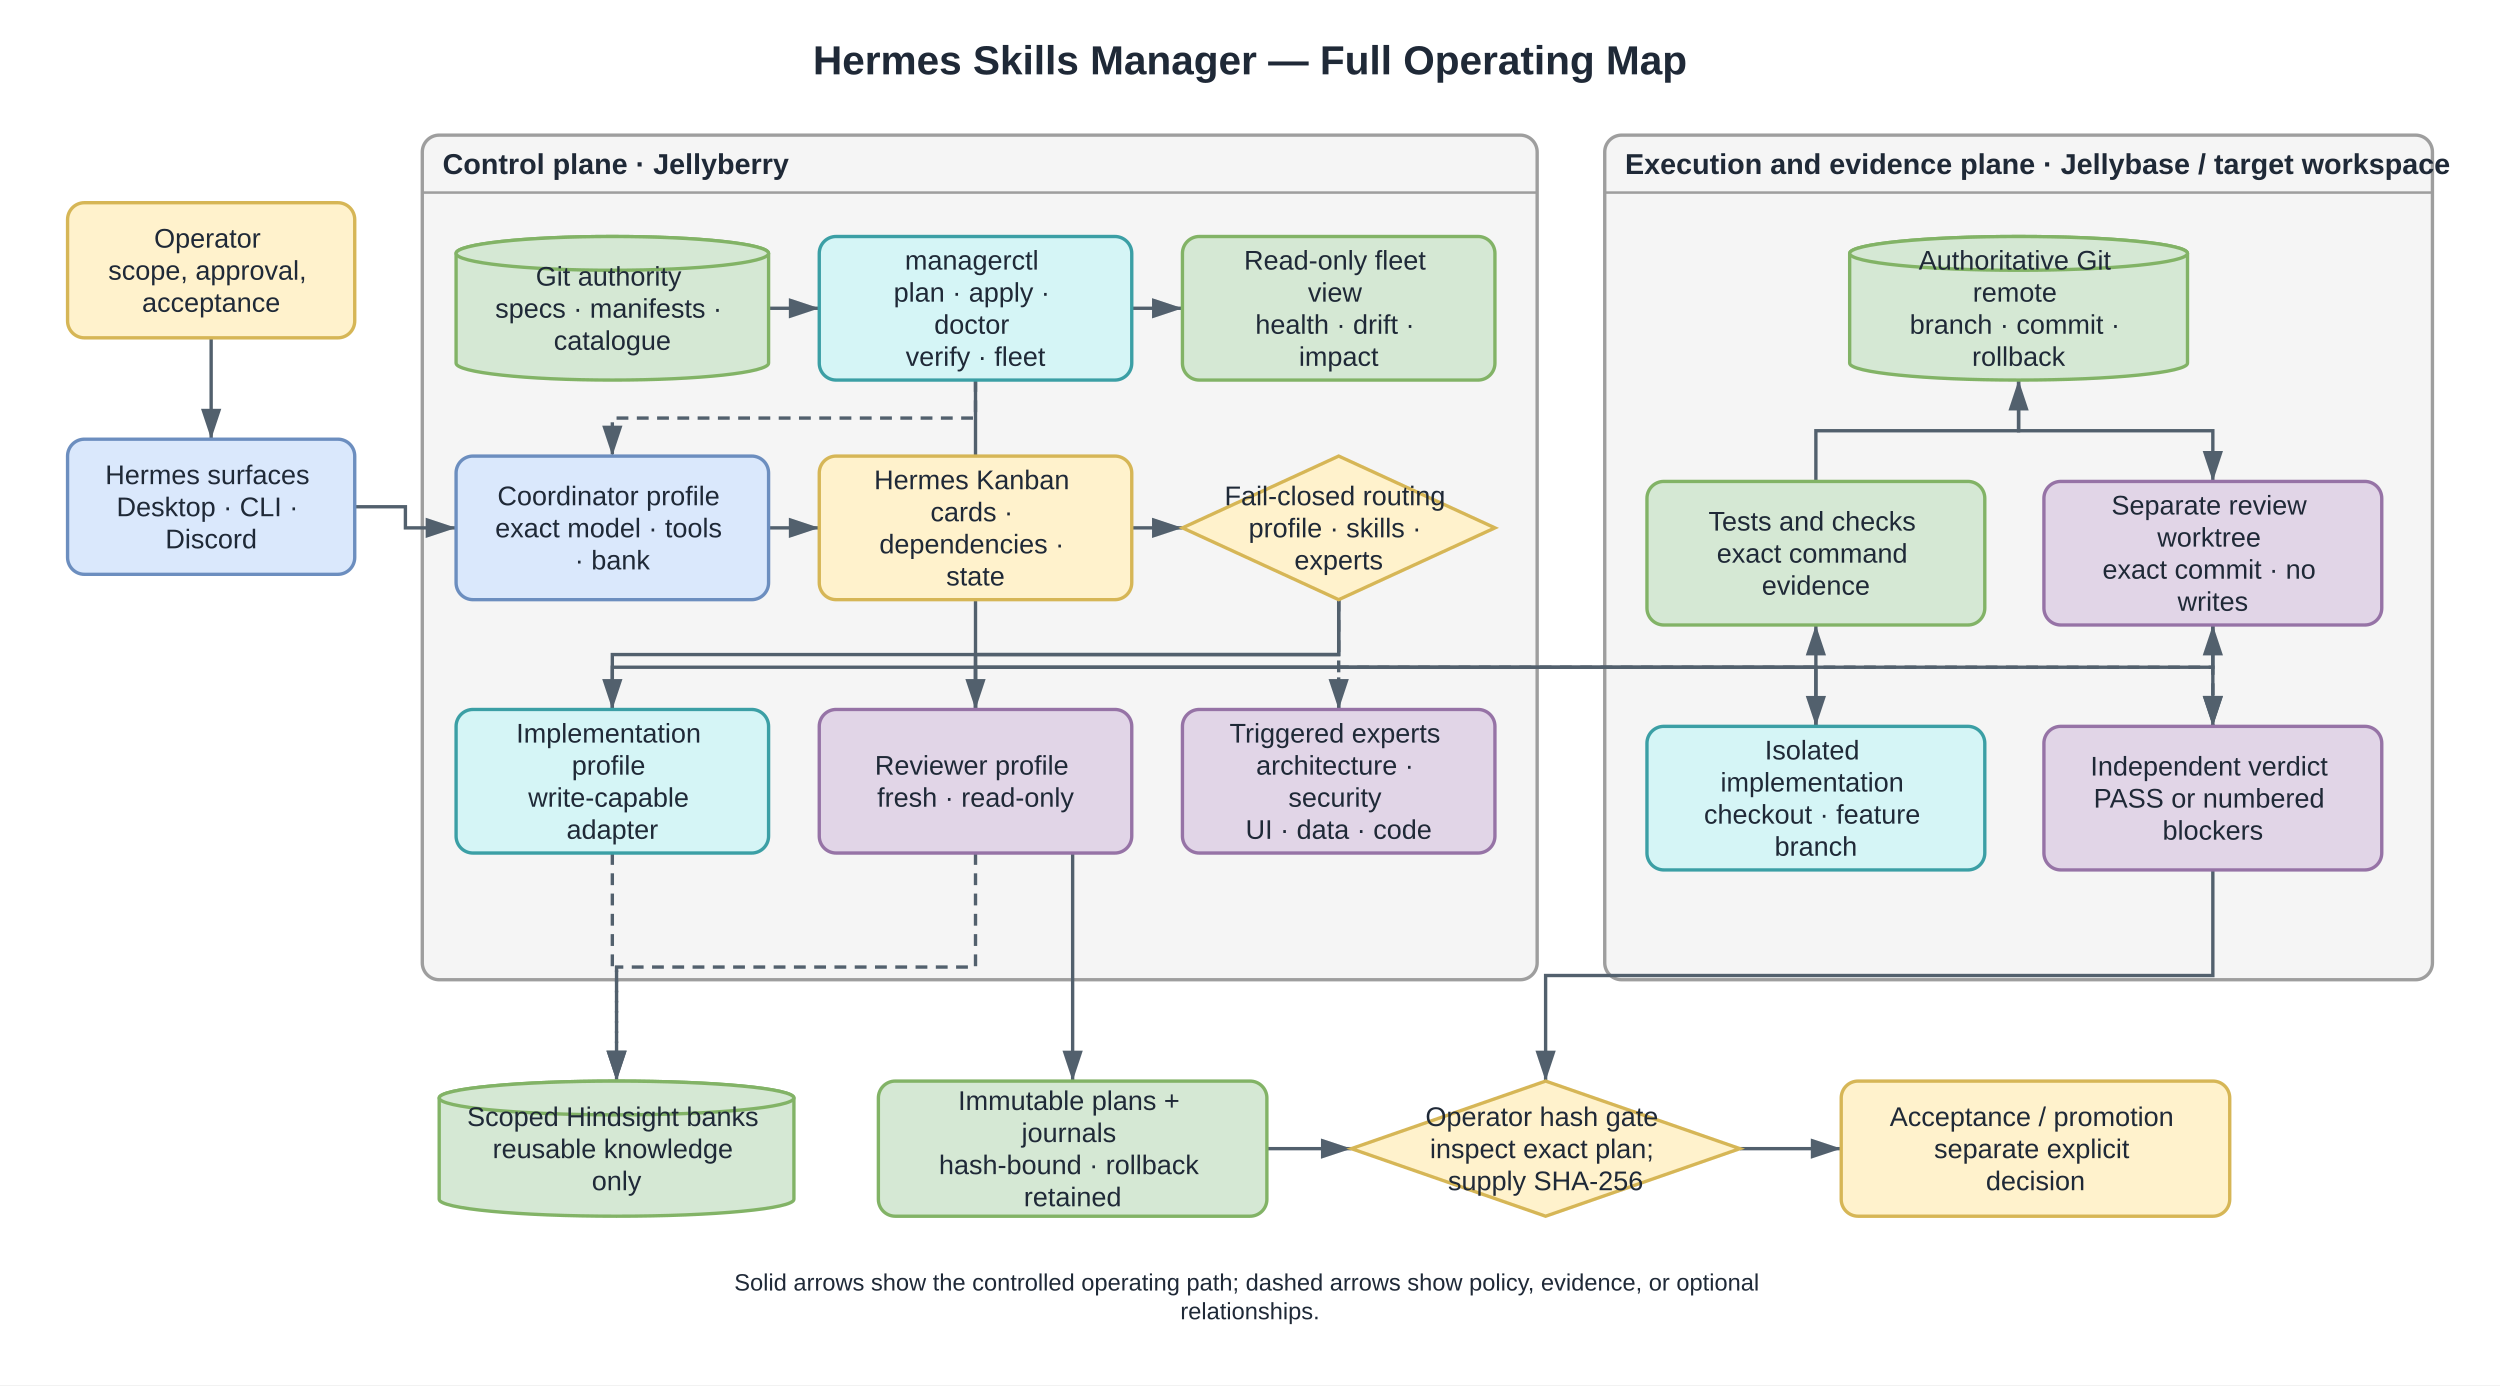
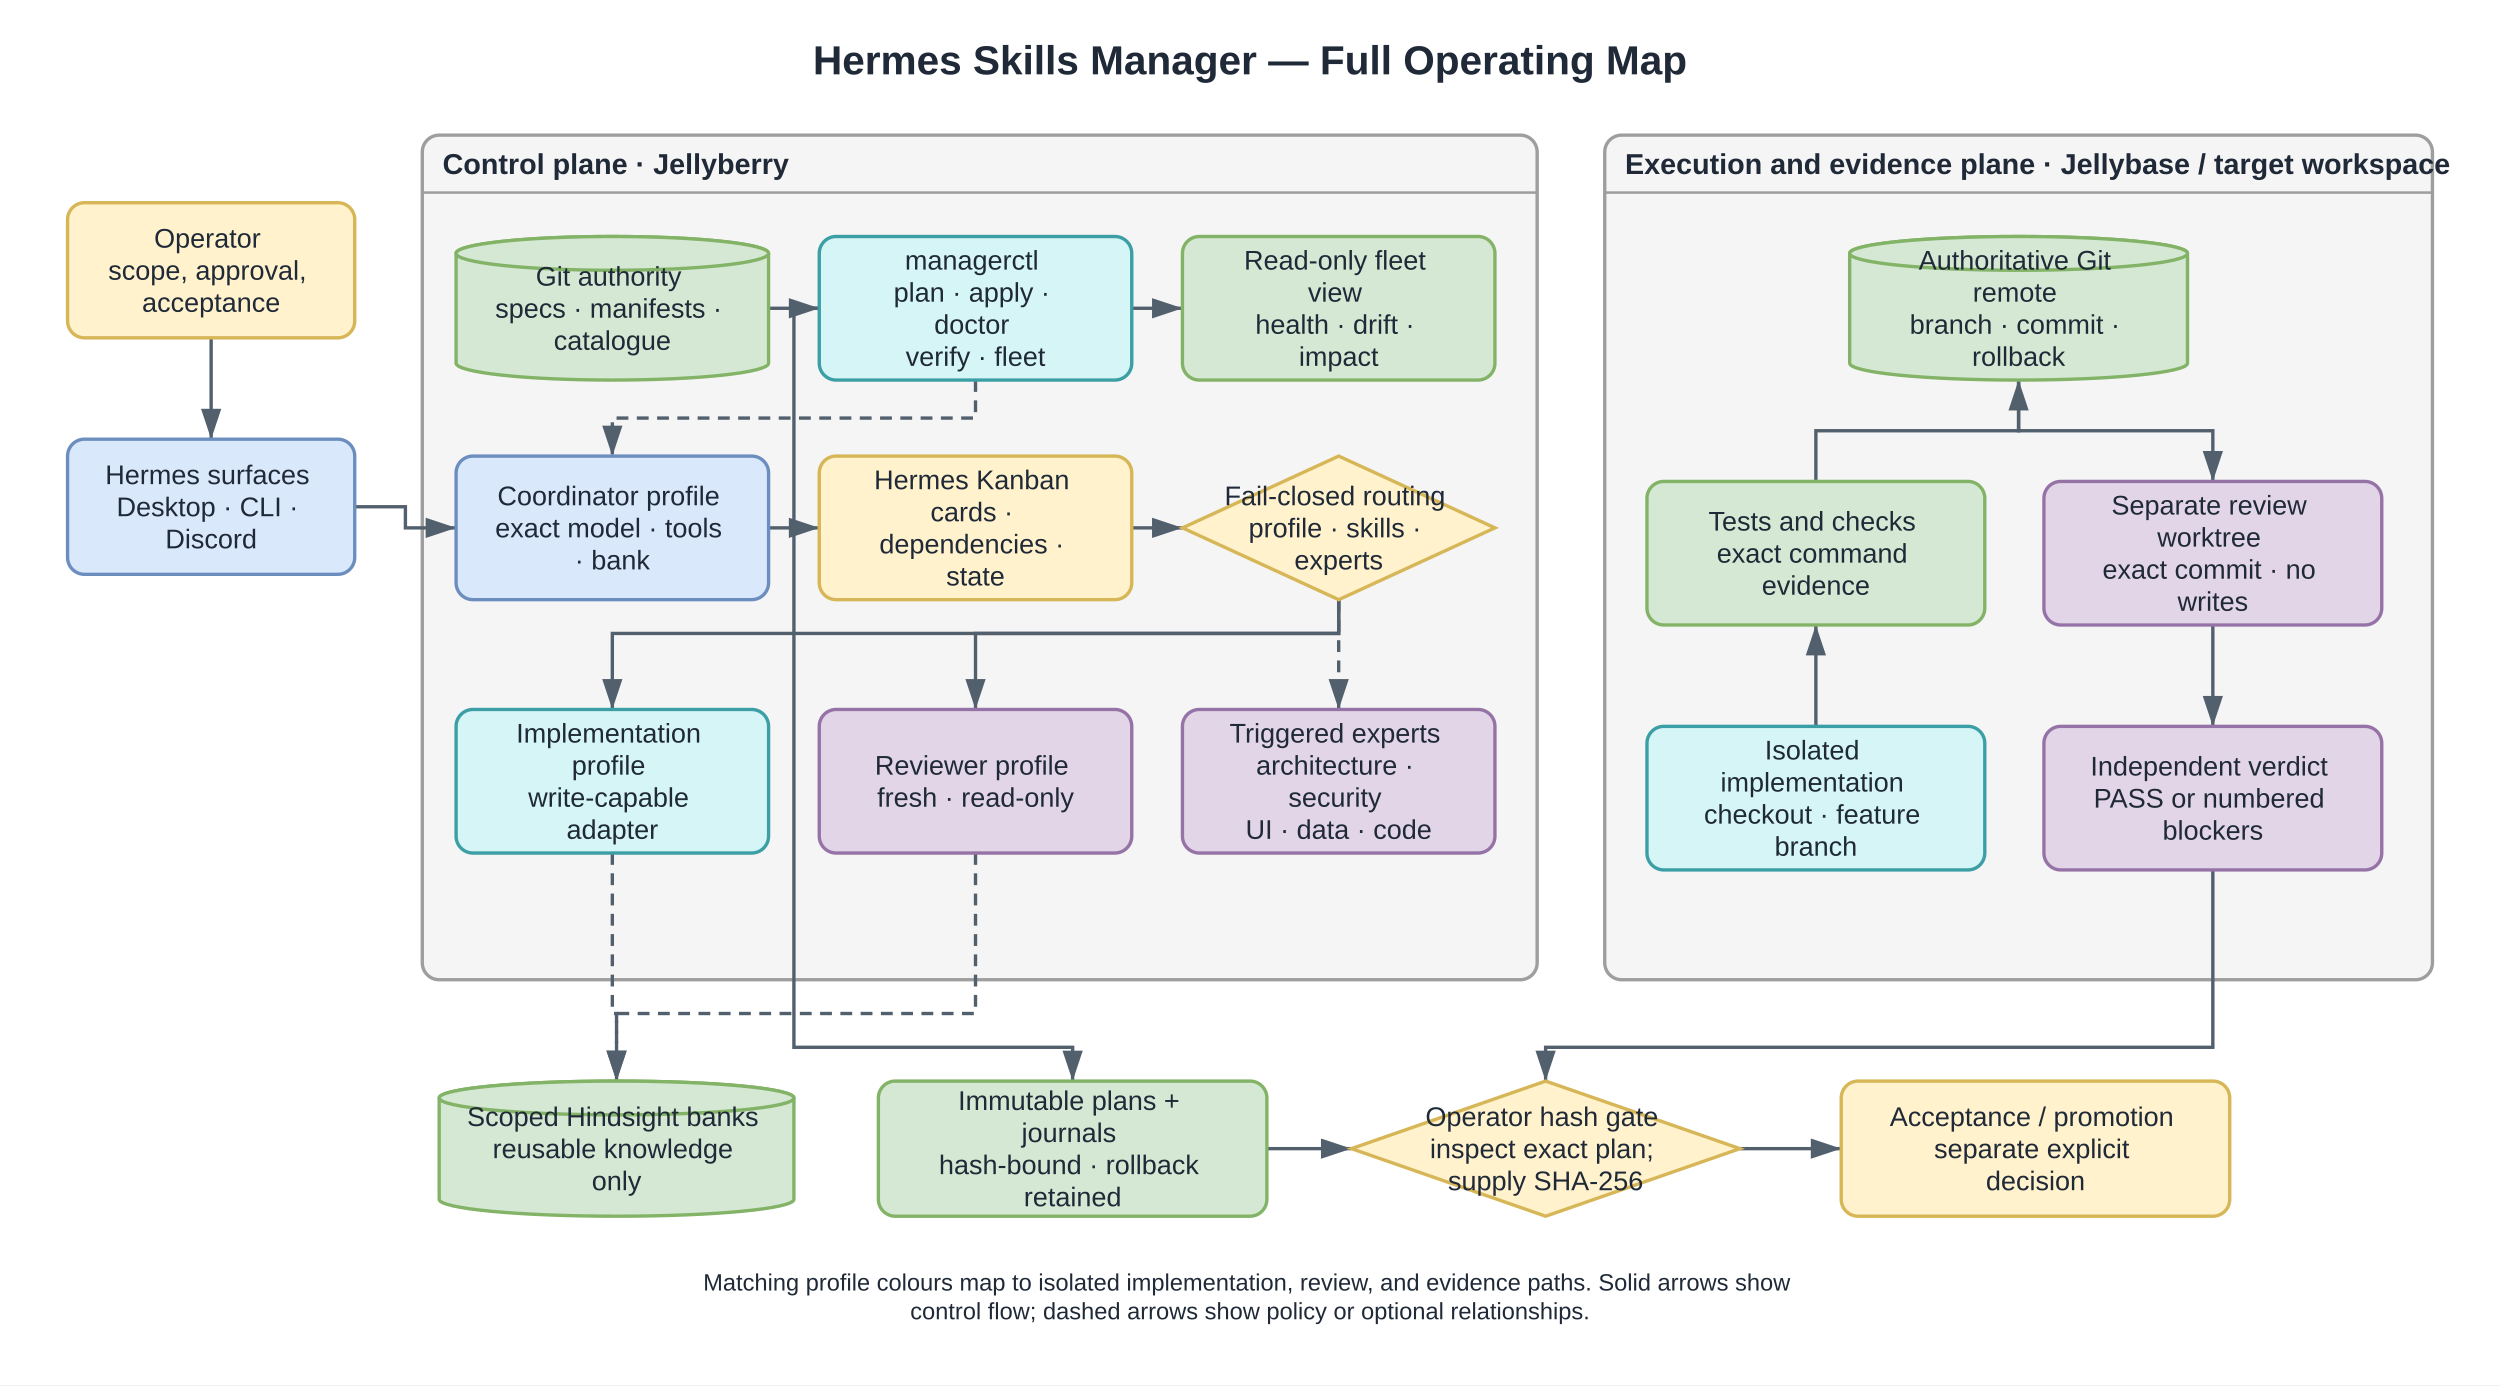
<svg xmlns="http://www.w3.org/2000/svg" width="1480" height="820" viewBox="0 0 1480 820">
  <defs>
    <marker id="arrow" markerWidth="10" markerHeight="10" refX="9" refY="3" orient="auto" markerUnits="strokeWidth">
      <path d="M0,0 L0,6 L9,3 z" fill="#52606d" />
    </marker>
  </defs>
  <rect width="100%" height="100%" fill="#ffffff" />
  <rect id="p1-control" x="250.0" y="80.0" width="660.0" height="500.0" rx="10" fill="#f5f5f5" stroke="#9e9e9e" stroke-width="2" />
  <line x1="250.0" y1="114.0" x2="910.0" y2="114.0" stroke="#9e9e9e" stroke-width="1.5" />
  <text x="262.0" y="103.0" text-anchor="start" font-family="Arial,Helvetica,sans-serif" font-size="17" font-weight="bold" fill="#1f2937">
    <tspan x="262.0" dy="0">Control plane · Jellyberry</tspan>
  </text>
  <rect id="p1-exec" x="950.0" y="80.0" width="490.0" height="500.0" rx="10" fill="#f5f5f5" stroke="#9e9e9e" stroke-width="2" />
  <line x1="950.0" y1="114.0" x2="1440.0" y2="114.0" stroke="#9e9e9e" stroke-width="1.5" />
  <text x="962.0" y="103.0" text-anchor="start" font-family="Arial,Helvetica,sans-serif" font-size="17" font-weight="bold" fill="#1f2937">
    <tspan x="962.0" dy="0">Execution and evidence plane · Jellybase / target workspace</tspan>
  </text>
  <path id="p1-e1" d="M 125.0,200.0 L 125.0,230.0 L 125.0,230.0 L 125.0,260.0" fill="none" stroke="#52606d" stroke-width="2" marker-end="url(#arrow)" />
  <path id="p1-e2" d="M 210.0,300.0 L 240.0,300.0 L 240.0,312.5 L 270.0,312.5" fill="none" stroke="#52606d" stroke-width="2" marker-end="url(#arrow)" />
  <path id="p1-e3" d="M 455.0,182.5 L 470.0,182.5 L 470.0,182.5 L 485.0,182.5" fill="none" stroke="#52606d" stroke-width="2" marker-end="url(#arrow)" />
  <path id="p1-e4" d="M 670.0,182.5 L 685.0,182.5 L 685.0,182.5 L 700.0,182.5" fill="none" stroke="#52606d" stroke-width="2" marker-end="url(#arrow)" />
  <path id="p1-e5" d="M 577.5,225.0 L 577.5,247.5 L 362.5,247.5 L 362.5,270.0" fill="none" stroke="#52606d" stroke-width="2" stroke-dasharray="7 5" marker-end="url(#arrow)" />
  <path id="p1-e6" d="M 455.0,312.5 L 470.0,312.5 L 470.0,312.5 L 485.0,312.5" fill="none" stroke="#52606d" stroke-width="2" marker-end="url(#arrow)" />
  <path id="p1-e7" d="M 670.0,312.5 L 685.0,312.5 L 685.0,312.5 L 700.0,312.5" fill="none" stroke="#52606d" stroke-width="2" marker-end="url(#arrow)" />
-   <path id="p1-e8" d="M 792.5,355.0 L 792.5,387.5 L 362.5,387.5 L 362.5,420.0" fill="none" stroke="#52606d" stroke-width="2" marker-end="url(#arrow)" />
-   <path id="p1-e9" d="M 792.5,355.0 L 792.5,387.5 L 577.5,387.5 L 577.5,420.0" fill="none" stroke="#52606d" stroke-width="2" marker-end="url(#arrow)" />
-   <path id="p1-e10" d="M 792.5,355.0 L 792.5,387.5 L 792.5,387.5 L 792.5,420.0" fill="none" stroke="#52606d" stroke-width="2" stroke-dasharray="7 5" marker-end="url(#arrow)" />
-   <path id="p1-e11" d="M 362.5,420.0 L 362.5,395.0 L 1075.0,395.0 L 1075.0,430.0" fill="none" stroke="#52606d" stroke-width="2" marker-end="url(#arrow)" />
-   <path id="p1-e12" d="M 577.5,420.0 L 577.5,395.0 L 1310.0,395.0 L 1310.0,370.0" fill="none" stroke="#52606d" stroke-width="2" marker-end="url(#arrow)" />
+   <path id="p1-e8" d="M 792.5,355.0 L 792.5,375.0 L 362.5,375.0 L 362.5,420.0" fill="none" stroke="#52606d" stroke-width="2" marker-end="url(#arrow)" />
+   <path id="p1-e9" d="M 792.5,355.0 L 792.5,375.0 L 577.5,375.0 L 577.5,420.0" fill="none" stroke="#52606d" stroke-width="2" marker-end="url(#arrow)" />
+   <path id="p1-e10" d="M 792.5,355.0 L 792.5,375.0 L 792.5,375.0 L 792.5,420.0" fill="none" stroke="#52606d" stroke-width="2" stroke-dasharray="7 5" marker-end="url(#arrow)" />
  <path id="p1-e13" d="M 1075.0,430.0 L 1075.0,400.0 L 1075.0,400.0 L 1075.0,370.0" fill="none" stroke="#52606d" stroke-width="2" marker-end="url(#arrow)" />
  <path id="p1-e14" d="M 1075.0,285.0 L 1075.0,255.0 L 1195.0,255.0 L 1195.0,225.0" fill="none" stroke="#52606d" stroke-width="2" marker-end="url(#arrow)" />
  <path id="p1-e15" d="M 1195.0,225.0 L 1195.0,255.0 L 1310.0,255.0 L 1310.0,285.0" fill="none" stroke="#52606d" stroke-width="2" marker-end="url(#arrow)" />
  <path id="p1-e16" d="M 1310.0,370.0 L 1310.0,400.0 L 1310.0,400.0 L 1310.0,430.0" fill="none" stroke="#52606d" stroke-width="2" marker-end="url(#arrow)" />
-   <path id="p1-e17" d="M 792.5,420.0 L 792.5,395.0 L 1310.0,395.0 L 1310.0,430.0" fill="none" stroke="#52606d" stroke-width="2" stroke-dasharray="7 5" marker-end="url(#arrow)" />
-   <path id="p1-e18" d="M 362.5,505.0 L 362.5,572.5 L 365.0,572.5 L 365.0,640.0" fill="none" stroke="#52606d" stroke-width="2" stroke-dasharray="7 5" marker-end="url(#arrow)" />
-   <path id="p1-e19" d="M 577.5,505.0 L 577.5,572.5 L 365.0,572.5 L 365.0,640.0" fill="none" stroke="#52606d" stroke-width="2" stroke-dasharray="7 5" marker-end="url(#arrow)" />
-   <path id="p1-e20" d="M 577.5,225.0 L 577.5,432.5 L 635.0,432.5 L 635.0,640.0" fill="none" stroke="#52606d" stroke-width="2" marker-end="url(#arrow)" />
+   <path id="p1-e18" d="M 362.5,505.0 L 362.5,600.0 L 365.0,600.0 L 365.0,640.0" fill="none" stroke="#52606d" stroke-width="2" stroke-dasharray="7 5" marker-end="url(#arrow)" />
+   <path id="p1-e19" d="M 577.5,505.0 L 577.5,600.0 L 365.0,600.0 L 365.0,640.0" fill="none" stroke="#52606d" stroke-width="2" stroke-dasharray="7 5" marker-end="url(#arrow)" />
+   <path id="p1-e20" d="M 485.0,182.5 L 470.0,182.5 L 470.0,620.0 L 635.0,620.0 L 635.0,640.0" fill="none" stroke="#52606d" stroke-width="2" marker-end="url(#arrow)" />
  <path id="p1-e21" d="M 750.0,680.0 L 775.0,680.0 L 775.0,680.0 L 800.0,680.0" fill="none" stroke="#52606d" stroke-width="2" marker-end="url(#arrow)" />
-   <path id="p1-e22" d="M 1310.0,515.0 L 1310.0,577.5 L 915.0,577.5 L 915.0,640.0" fill="none" stroke="#52606d" stroke-width="2" marker-end="url(#arrow)" />
+   <path id="p1-e22" d="M 1310.0,515.0 L 1310.0,620.0 L 915.0,620.0 L 915.0,640.0" fill="none" stroke="#52606d" stroke-width="2" marker-end="url(#arrow)" />
  <path id="p1-e23" d="M 1030.0,680.0 L 1060.0,680.0 L 1060.0,680.0 L 1090.0,680.0" fill="none" stroke="#52606d" stroke-width="2" marker-end="url(#arrow)" />
  <text x="740.0" y="44.0" text-anchor="middle" font-family="Arial,Helvetica,sans-serif" font-size="24" font-weight="bold" fill="#1f2937">
    <tspan x="740.0" dy="0">Hermes Skills Manager — Full Operating Map</tspan>
  </text>
  <rect id="p1-operator" x="40.0" y="120.0" width="170.0" height="80.0" rx="10" fill="#fff2cc" stroke="#d6b656" stroke-width="2" />
  <text x="125.0" y="146.6" text-anchor="middle" font-family="Arial,Helvetica,sans-serif" font-size="16" font-weight="normal" fill="#1f2937">
    <tspan x="125.0" dy="0">Operator</tspan>
    <tspan x="125.0" dy="19">scope, approval,</tspan>
    <tspan x="125.0" dy="19">acceptance</tspan>
  </text>
  <rect id="p1-surfaces" x="40.0" y="260.0" width="170.0" height="80.0" rx="10" fill="#dae8fc" stroke="#6c8ebf" stroke-width="2" />
  <text x="125.0" y="286.6" text-anchor="middle" font-family="Arial,Helvetica,sans-serif" font-size="16" font-weight="normal" fill="#1f2937">
    <tspan x="125.0" dy="0">Hermes surfaces</tspan>
    <tspan x="125.0" dy="19">Desktop · CLI ·</tspan>
    <tspan x="125.0" dy="19">Discord</tspan>
  </text>
  <path id="p1-authority" d="M270.0,150.0 A92.5,10 0 0 1 455.0,150.0 L455.0,215.0 A92.5,10 0 0 1 270.0,215.0 Z" fill="#d5e8d4" stroke="#82b366" stroke-width="2" />
  <ellipse cx="362.5" cy="150.0" rx="92.5" ry="10" fill="#d5e8d4" stroke="#82b366" stroke-width="2" />
  <text x="362.5" y="169.1" text-anchor="middle" font-family="Arial,Helvetica,sans-serif" font-size="16" font-weight="normal" fill="#1f2937">
    <tspan x="362.5" dy="0">Git authority</tspan>
    <tspan x="362.5" dy="19">specs · manifests ·</tspan>
    <tspan x="362.5" dy="19">catalogue</tspan>
  </text>
  <rect id="p1-manager" x="485.0" y="140.0" width="185.0" height="85.0" rx="10" fill="#d5f5f6" stroke="#3b9fa5" stroke-width="2" />
  <text x="577.5" y="159.6" text-anchor="middle" font-family="Arial,Helvetica,sans-serif" font-size="16" font-weight="normal" fill="#1f2937">
    <tspan x="577.5" dy="0">managerctl</tspan>
    <tspan x="577.5" dy="19">plan · apply ·</tspan>
    <tspan x="577.5" dy="19">doctor</tspan>
    <tspan x="577.5" dy="19">verify · fleet</tspan>
  </text>
  <rect id="p1-fleet" x="700.0" y="140.0" width="185.0" height="85.0" rx="10" fill="#d5e8d4" stroke="#82b366" stroke-width="2" />
  <text x="792.5" y="159.6" text-anchor="middle" font-family="Arial,Helvetica,sans-serif" font-size="16" font-weight="normal" fill="#1f2937">
    <tspan x="792.5" dy="0">Read-only fleet</tspan>
    <tspan x="792.5" dy="19">view</tspan>
    <tspan x="792.5" dy="19">health · drift ·</tspan>
    <tspan x="792.5" dy="19">impact</tspan>
  </text>
  <rect id="p1-coordinator" x="270.0" y="270.0" width="185.0" height="85.0" rx="10" fill="#dae8fc" stroke="#6c8ebf" stroke-width="2" />
  <text x="362.5" y="299.1" text-anchor="middle" font-family="Arial,Helvetica,sans-serif" font-size="16" font-weight="normal" fill="#1f2937">
    <tspan x="362.5" dy="0">Coordinator profile</tspan>
    <tspan x="362.5" dy="19">exact model · tools</tspan>
    <tspan x="362.5" dy="19">· bank</tspan>
  </text>
  <rect id="p1-kanban" x="485.0" y="270.0" width="185.0" height="85.0" rx="10" fill="#fff2cc" stroke="#d6b656" stroke-width="2" />
  <text x="577.5" y="289.6" text-anchor="middle" font-family="Arial,Helvetica,sans-serif" font-size="16" font-weight="normal" fill="#1f2937">
    <tspan x="577.5" dy="0">Hermes Kanban</tspan>
    <tspan x="577.5" dy="19">cards ·</tspan>
    <tspan x="577.5" dy="19">dependencies ·</tspan>
    <tspan x="577.5" dy="19">state</tspan>
  </text>
  <polygon id="p1-routing" points="792.5,270.0 885.0,312.5 792.5,355.0 700.0,312.5" fill="#fff2cc" stroke="#d6b656" stroke-width="2" />
  <text x="792.5" y="299.1" text-anchor="middle" font-family="Arial,Helvetica,sans-serif" font-size="16" font-weight="normal" fill="#1f2937">
    <tspan x="792.5" dy="0">Fail-closed routing</tspan>
    <tspan x="792.5" dy="19">profile · skills ·</tspan>
    <tspan x="792.5" dy="19">experts</tspan>
  </text>
  <rect id="p1-impl" x="270.0" y="420.0" width="185.0" height="85.0" rx="10" fill="#d5f5f6" stroke="#3b9fa5" stroke-width="2" />
  <text x="362.5" y="439.6" text-anchor="middle" font-family="Arial,Helvetica,sans-serif" font-size="16" font-weight="normal" fill="#1f2937">
    <tspan x="362.5" dy="0">Implementation</tspan>
    <tspan x="362.5" dy="19">profile</tspan>
    <tspan x="362.5" dy="19">write-capable</tspan>
    <tspan x="362.5" dy="19">adapter</tspan>
  </text>
  <rect id="p1-review" x="485.0" y="420.0" width="185.0" height="85.0" rx="10" fill="#e1d5e7" stroke="#9673a6" stroke-width="2" />
  <text x="577.5" y="458.6" text-anchor="middle" font-family="Arial,Helvetica,sans-serif" font-size="16" font-weight="normal" fill="#1f2937">
    <tspan x="577.5" dy="0">Reviewer profile</tspan>
    <tspan x="577.5" dy="19">fresh · read-only</tspan>
  </text>
  <rect id="p1-experts" x="700.0" y="420.0" width="185.0" height="85.0" rx="10" fill="#e1d5e7" stroke="#9673a6" stroke-width="2" />
  <text x="792.5" y="439.6" text-anchor="middle" font-family="Arial,Helvetica,sans-serif" font-size="16" font-weight="normal" fill="#1f2937">
    <tspan x="792.5" dy="0">Triggered experts</tspan>
    <tspan x="792.5" dy="19">architecture ·</tspan>
    <tspan x="792.5" dy="19">security</tspan>
    <tspan x="792.5" dy="19">UI · data · code</tspan>
  </text>
  <rect id="p1-implws" x="975.0" y="430.0" width="200.0" height="85.0" rx="10" fill="#d5f5f6" stroke="#3b9fa5" stroke-width="2" />
  <text x="1075.0" y="449.6" text-anchor="middle" font-family="Arial,Helvetica,sans-serif" font-size="16" font-weight="normal" fill="#1f2937">
    <tspan x="1075.0" dy="0">Isolated</tspan>
    <tspan x="1075.0" dy="19">implementation</tspan>
    <tspan x="1075.0" dy="19">checkout · feature</tspan>
    <tspan x="1075.0" dy="19">branch</tspan>
  </text>
  <rect id="p1-tests" x="975.0" y="285.0" width="200.0" height="85.0" rx="10" fill="#d5e8d4" stroke="#82b366" stroke-width="2" />
  <text x="1075.0" y="314.1" text-anchor="middle" font-family="Arial,Helvetica,sans-serif" font-size="16" font-weight="normal" fill="#1f2937">
    <tspan x="1075.0" dy="0">Tests and checks</tspan>
    <tspan x="1075.0" dy="19">exact command</tspan>
    <tspan x="1075.0" dy="19">evidence</tspan>
  </text>
  <rect id="p1-reviewws" x="1210.0" y="285.0" width="200.0" height="85.0" rx="10" fill="#e1d5e7" stroke="#9673a6" stroke-width="2" />
  <text x="1310.0" y="304.6" text-anchor="middle" font-family="Arial,Helvetica,sans-serif" font-size="16" font-weight="normal" fill="#1f2937">
    <tspan x="1310.0" dy="0">Separate review</tspan>
    <tspan x="1310.0" dy="19">worktree</tspan>
    <tspan x="1310.0" dy="19">exact commit · no</tspan>
    <tspan x="1310.0" dy="19">writes</tspan>
  </text>
  <rect id="p1-evidence" x="1210.0" y="430.0" width="200.0" height="85.0" rx="10" fill="#e1d5e7" stroke="#9673a6" stroke-width="2" />
  <text x="1310.0" y="459.1" text-anchor="middle" font-family="Arial,Helvetica,sans-serif" font-size="16" font-weight="normal" fill="#1f2937">
    <tspan x="1310.0" dy="0">Independent verdict</tspan>
    <tspan x="1310.0" dy="19">PASS or numbered</tspan>
    <tspan x="1310.0" dy="19">blockers</tspan>
  </text>
  <path id="p1-remote" d="M1095.0,150.0 A100.0,10 0 0 1 1295.0,150.0 L1295.0,215.0 A100.0,10 0 0 1 1095.0,215.0 Z" fill="#d5e8d4" stroke="#82b366" stroke-width="2" />
  <ellipse cx="1195.0" cy="150.0" rx="100.0" ry="10" fill="#d5e8d4" stroke="#82b366" stroke-width="2" />
  <text x="1195.0" y="159.6" text-anchor="middle" font-family="Arial,Helvetica,sans-serif" font-size="16" font-weight="normal" fill="#1f2937">
    <tspan x="1195.0" dy="0">Authoritative Git</tspan>
    <tspan x="1195.0" dy="19">remote</tspan>
    <tspan x="1195.0" dy="19">branch · commit ·</tspan>
    <tspan x="1195.0" dy="19">rollback</tspan>
  </text>
  <path id="p1-memory" d="M260.0,650.0 A105.0,10 0 0 1 470.0,650.0 L470.0,710.0 A105.0,10 0 0 1 260.0,710.0 Z" fill="#d5e8d4" stroke="#82b366" stroke-width="2" />
  <ellipse cx="365.0" cy="650.0" rx="105.0" ry="10" fill="#d5e8d4" stroke="#82b366" stroke-width="2" />
  <text x="365.0" y="666.6" text-anchor="middle" font-family="Arial,Helvetica,sans-serif" font-size="16" font-weight="normal" fill="#1f2937">
    <tspan x="365.0" dy="0">Scoped Hindsight banks</tspan>
    <tspan x="365.0" dy="19">reusable knowledge</tspan>
    <tspan x="365.0" dy="19">only</tspan>
  </text>
  <rect id="p1-journals" x="520.0" y="640.0" width="230.0" height="80.0" rx="10" fill="#d5e8d4" stroke="#82b366" stroke-width="2" />
  <text x="635.0" y="657.1" text-anchor="middle" font-family="Arial,Helvetica,sans-serif" font-size="16" font-weight="normal" fill="#1f2937">
    <tspan x="635.0" dy="0">Immutable plans +</tspan>
    <tspan x="635.0" dy="19">journals</tspan>
    <tspan x="635.0" dy="19">hash-bound · rollback</tspan>
    <tspan x="635.0" dy="19">retained</tspan>
  </text>
  <polygon id="p1-gate" points="915.0,640.0 1030.0,680.0 915.0,720.0 800.0,680.0" fill="#fff2cc" stroke="#d6b656" stroke-width="2" />
  <text x="915.0" y="666.6" text-anchor="middle" font-family="Arial,Helvetica,sans-serif" font-size="16" font-weight="normal" fill="#1f2937">
    <tspan x="915.0" dy="0">Operator hash gate</tspan>
    <tspan x="915.0" dy="19">inspect exact plan;</tspan>
    <tspan x="915.0" dy="19">supply SHA-256</tspan>
  </text>
  <rect id="p1-accept" x="1090.0" y="640.0" width="230.0" height="80.0" rx="10" fill="#fff2cc" stroke="#d6b656" stroke-width="2" />
  <text x="1205.0" y="666.6" text-anchor="middle" font-family="Arial,Helvetica,sans-serif" font-size="16" font-weight="normal" fill="#1f2937">
    <tspan x="1205.0" dy="0">Acceptance / promotion</tspan>
    <tspan x="1205.0" dy="19">separate explicit</tspan>
    <tspan x="1205.0" dy="19">decision</tspan>
  </text>
  <text x="740.0" y="764.0" text-anchor="middle" font-family="Arial,Helvetica,sans-serif" font-size="14" font-weight="normal" fill="#1f2937">
-     <tspan x="740.0" dy="0">Solid arrows show the controlled operating path; dashed arrows show policy, evidence, or optional</tspan>
-     <tspan x="740.0" dy="17">relationships.</tspan>
+     <tspan x="740.0" dy="0">Matching profile colours map to isolated implementation, review, and evidence paths. Solid arrows show</tspan>
+     <tspan x="740.0" dy="17">control flow; dashed arrows show policy or optional relationships.</tspan>
  </text>
</svg>
